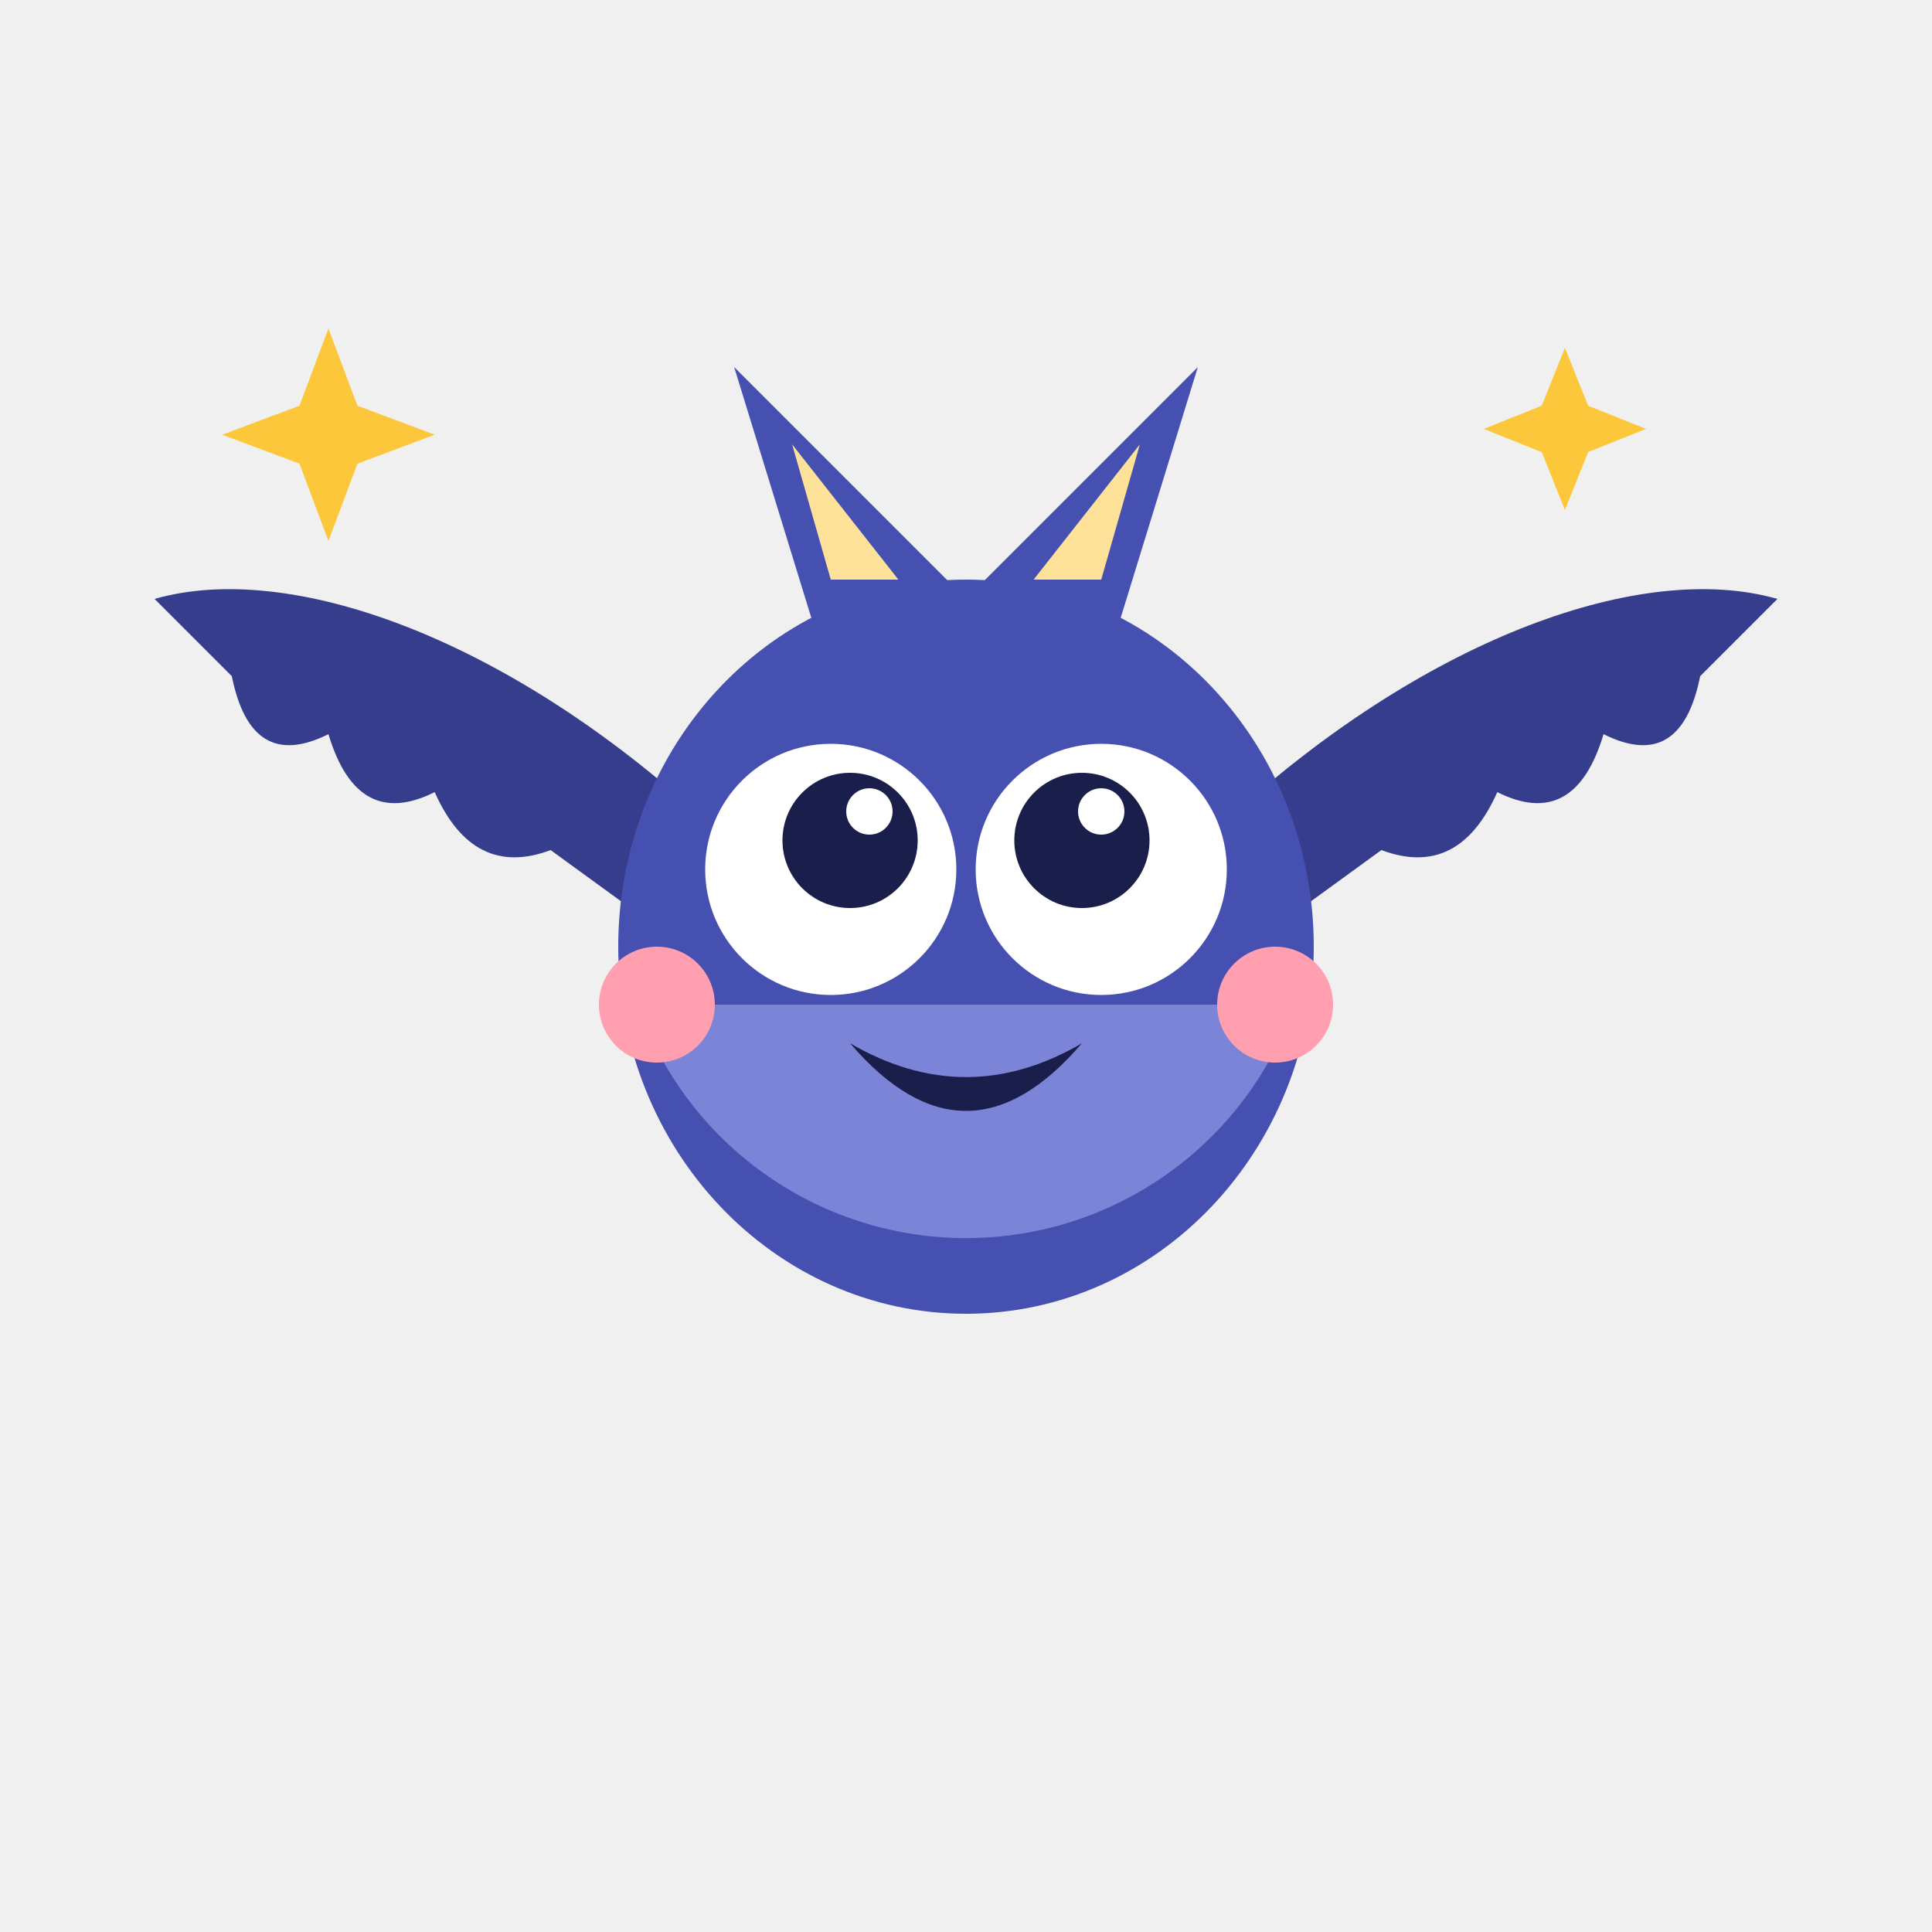
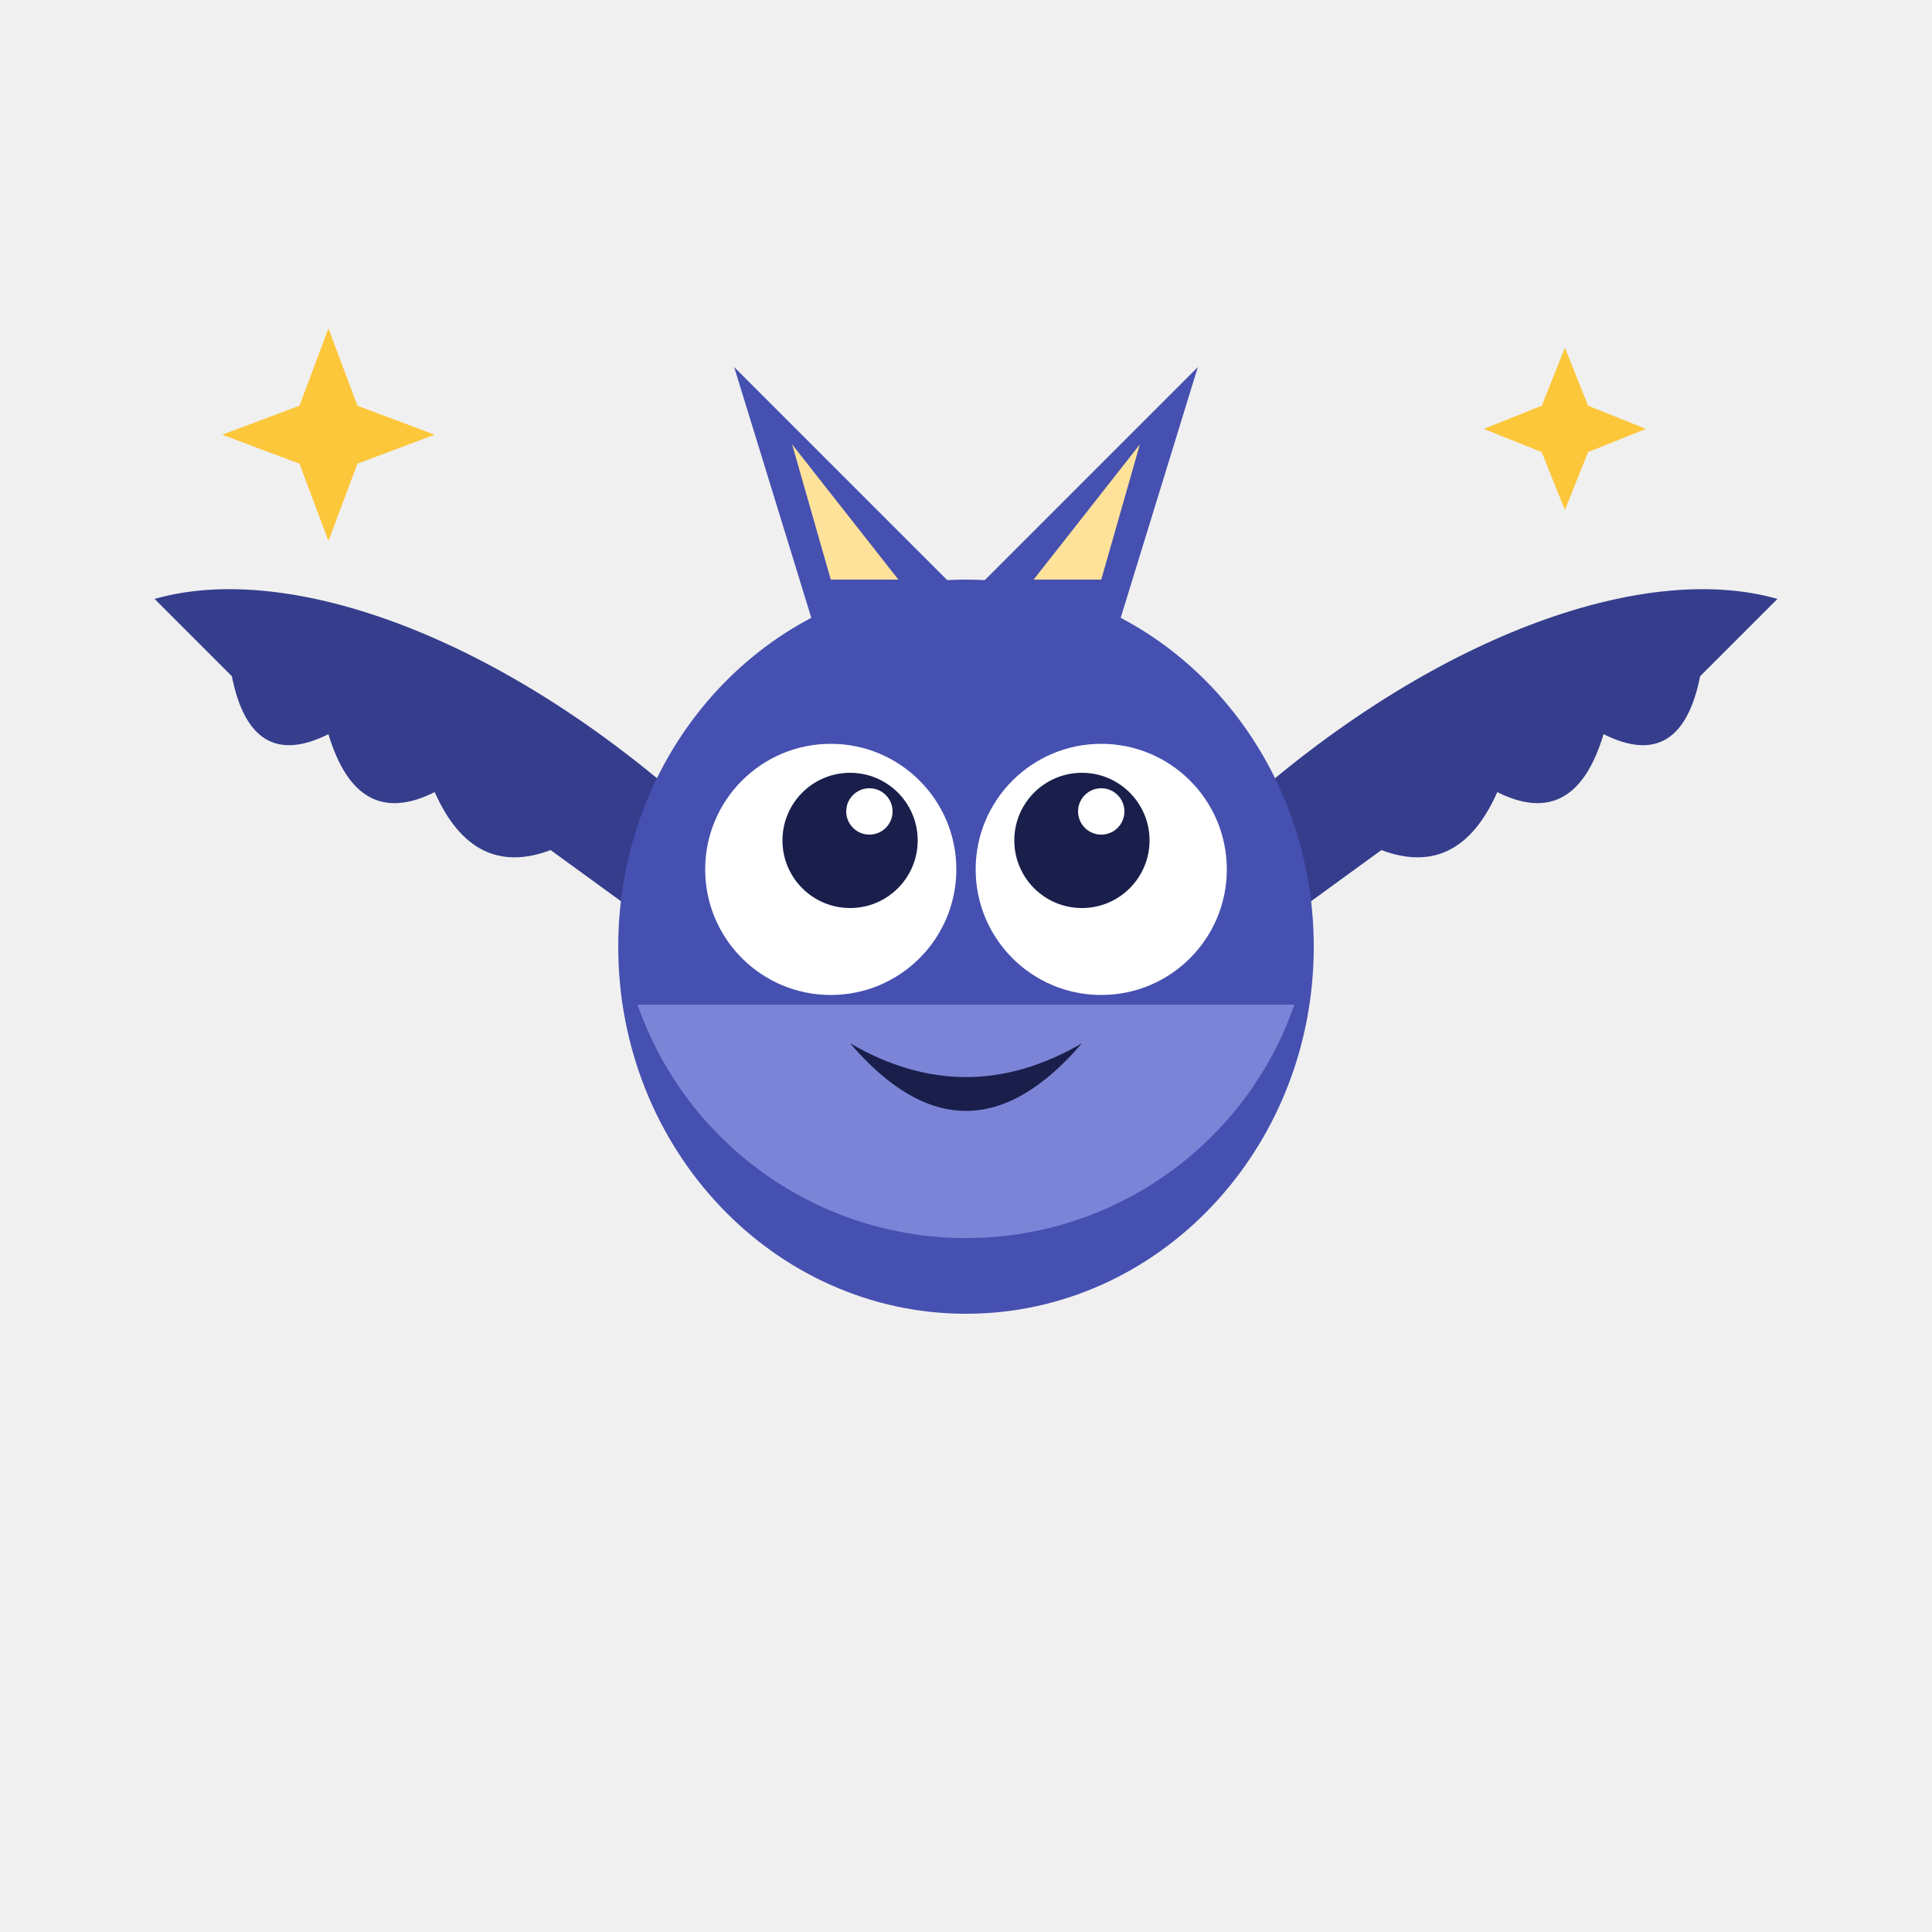
<svg xmlns="http://www.w3.org/2000/svg" viewBox="0 0 200 200" width="200" height="200">
  <g>
    <path d="M72 84 C52 66 30 58 16 62 L24 70 Q26 80 34 76 Q37 86 45 82 Q49 91 57 88 L68 96 Z" fill="#353D8C" />
    <path d="M128 84 C148 66 170 58 184 62 L176 70 Q174 80 166 76 Q163 86 155 82 Q151 91 143 88 L132 96 Z" fill="#353D8C" />
    <path d="M84 64 L76 38 L100 62 Z" fill="#4650B0" />
    <path d="M116 64 L124 38 L100 62 Z" fill="#4650B0" />
    <path d="M86 60 L82 46 L93 60 Z" fill="#FFE29A" />
    <path d="M114 60 L118 46 L107 60 Z" fill="#FFE29A" />
    <ellipse cx="100" cy="98" rx="36" ry="38" fill="#4650B0" />
    <path d="M66 104 A36 36 0 0 0 134 104 Z" fill="#7B84D6" />
    <circle cx="86" cy="90" r="13" fill="#fff" />
    <circle cx="114" cy="90" r="13" fill="#fff" />
    <circle cx="88" cy="87" r="7" fill="#191F4A" />
    <circle cx="112" cy="87" r="7" fill="#191F4A" />
    <circle cx="90" cy="84" r="2.4" fill="#fff" />
    <circle cx="114" cy="84" r="2.4" fill="#fff" />
-     <circle cx="68" cy="104" r="6" fill="#FF9FB0" />
-     <circle cx="132" cy="104" r="6" fill="#FF9FB0" />
    <path d="M88 108 Q100 122 112 108 Q100 115 88 108 Z" fill="#191F4A" />
    <path d="M34 34 l3 8 8 3 -8 3 -3 8 -3 -8 -8 -3 8 -3 Z" fill="#FDC73B" />
    <path d="M162 36 l2.4 6 6 2.4 -6 2.4 -2.4 6 -2.4 -6 -6 -2.4 6 -2.4 Z" fill="#FDC73B" />
  </g>
</svg>
